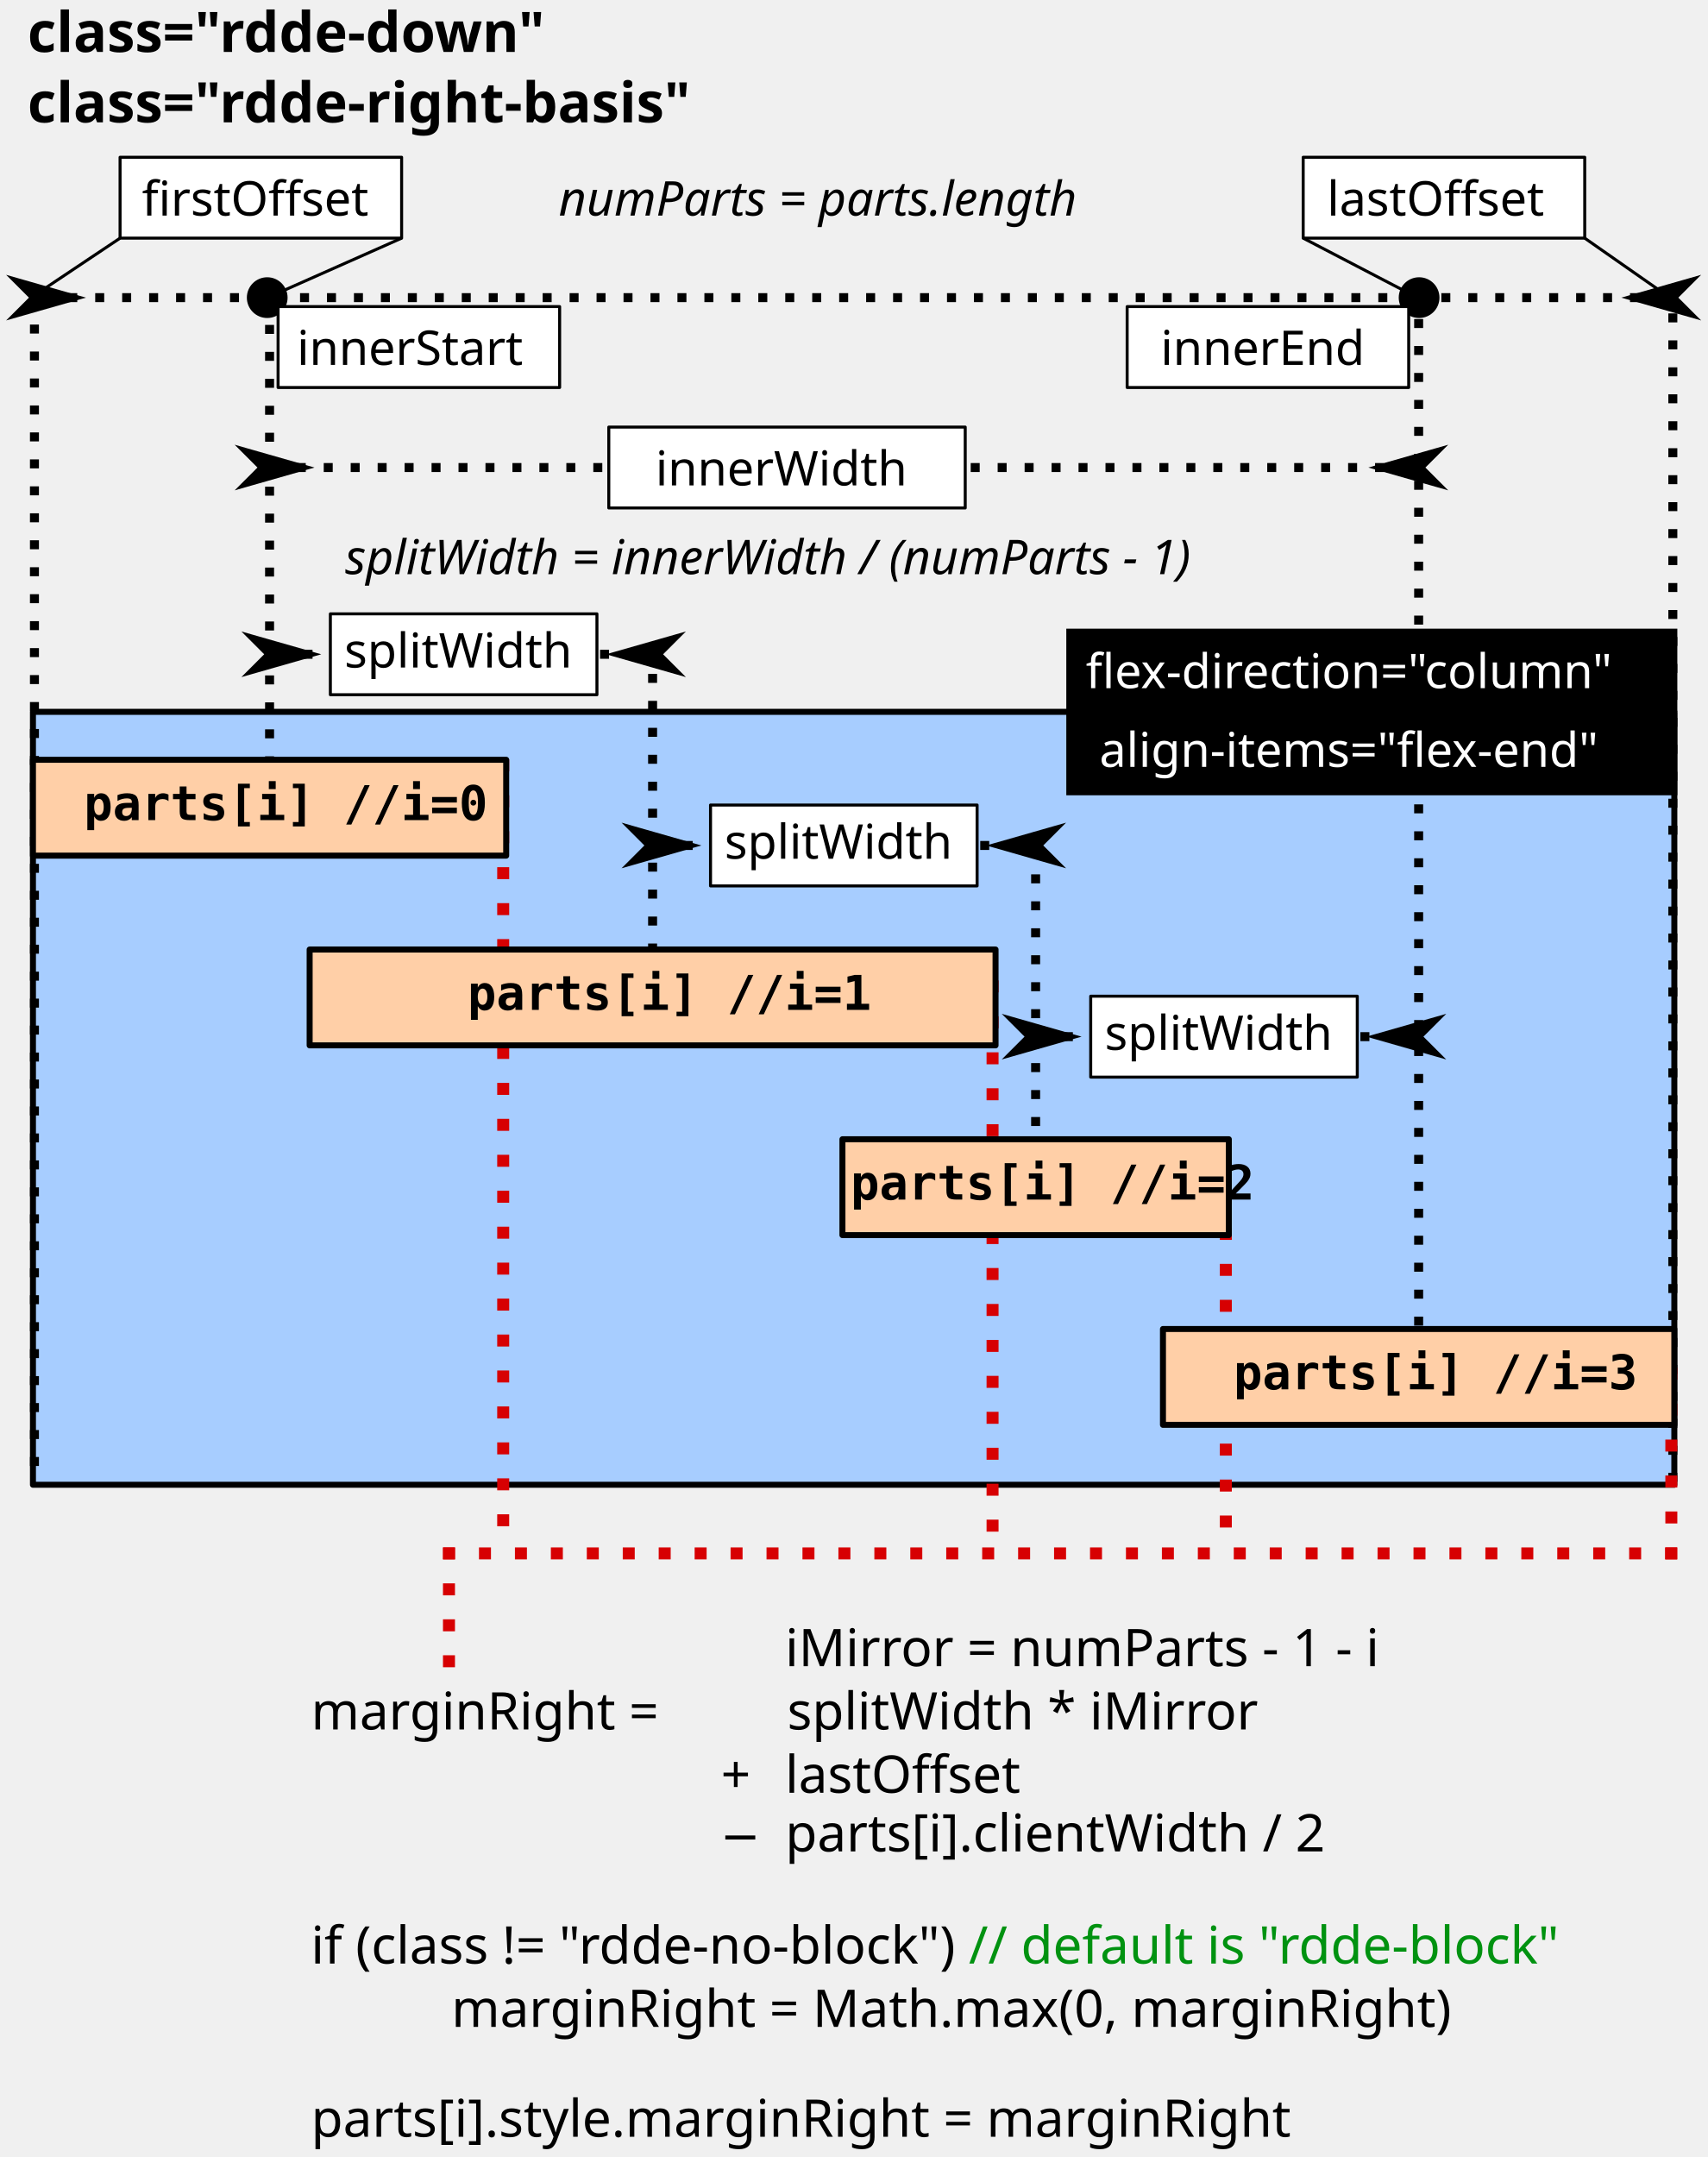
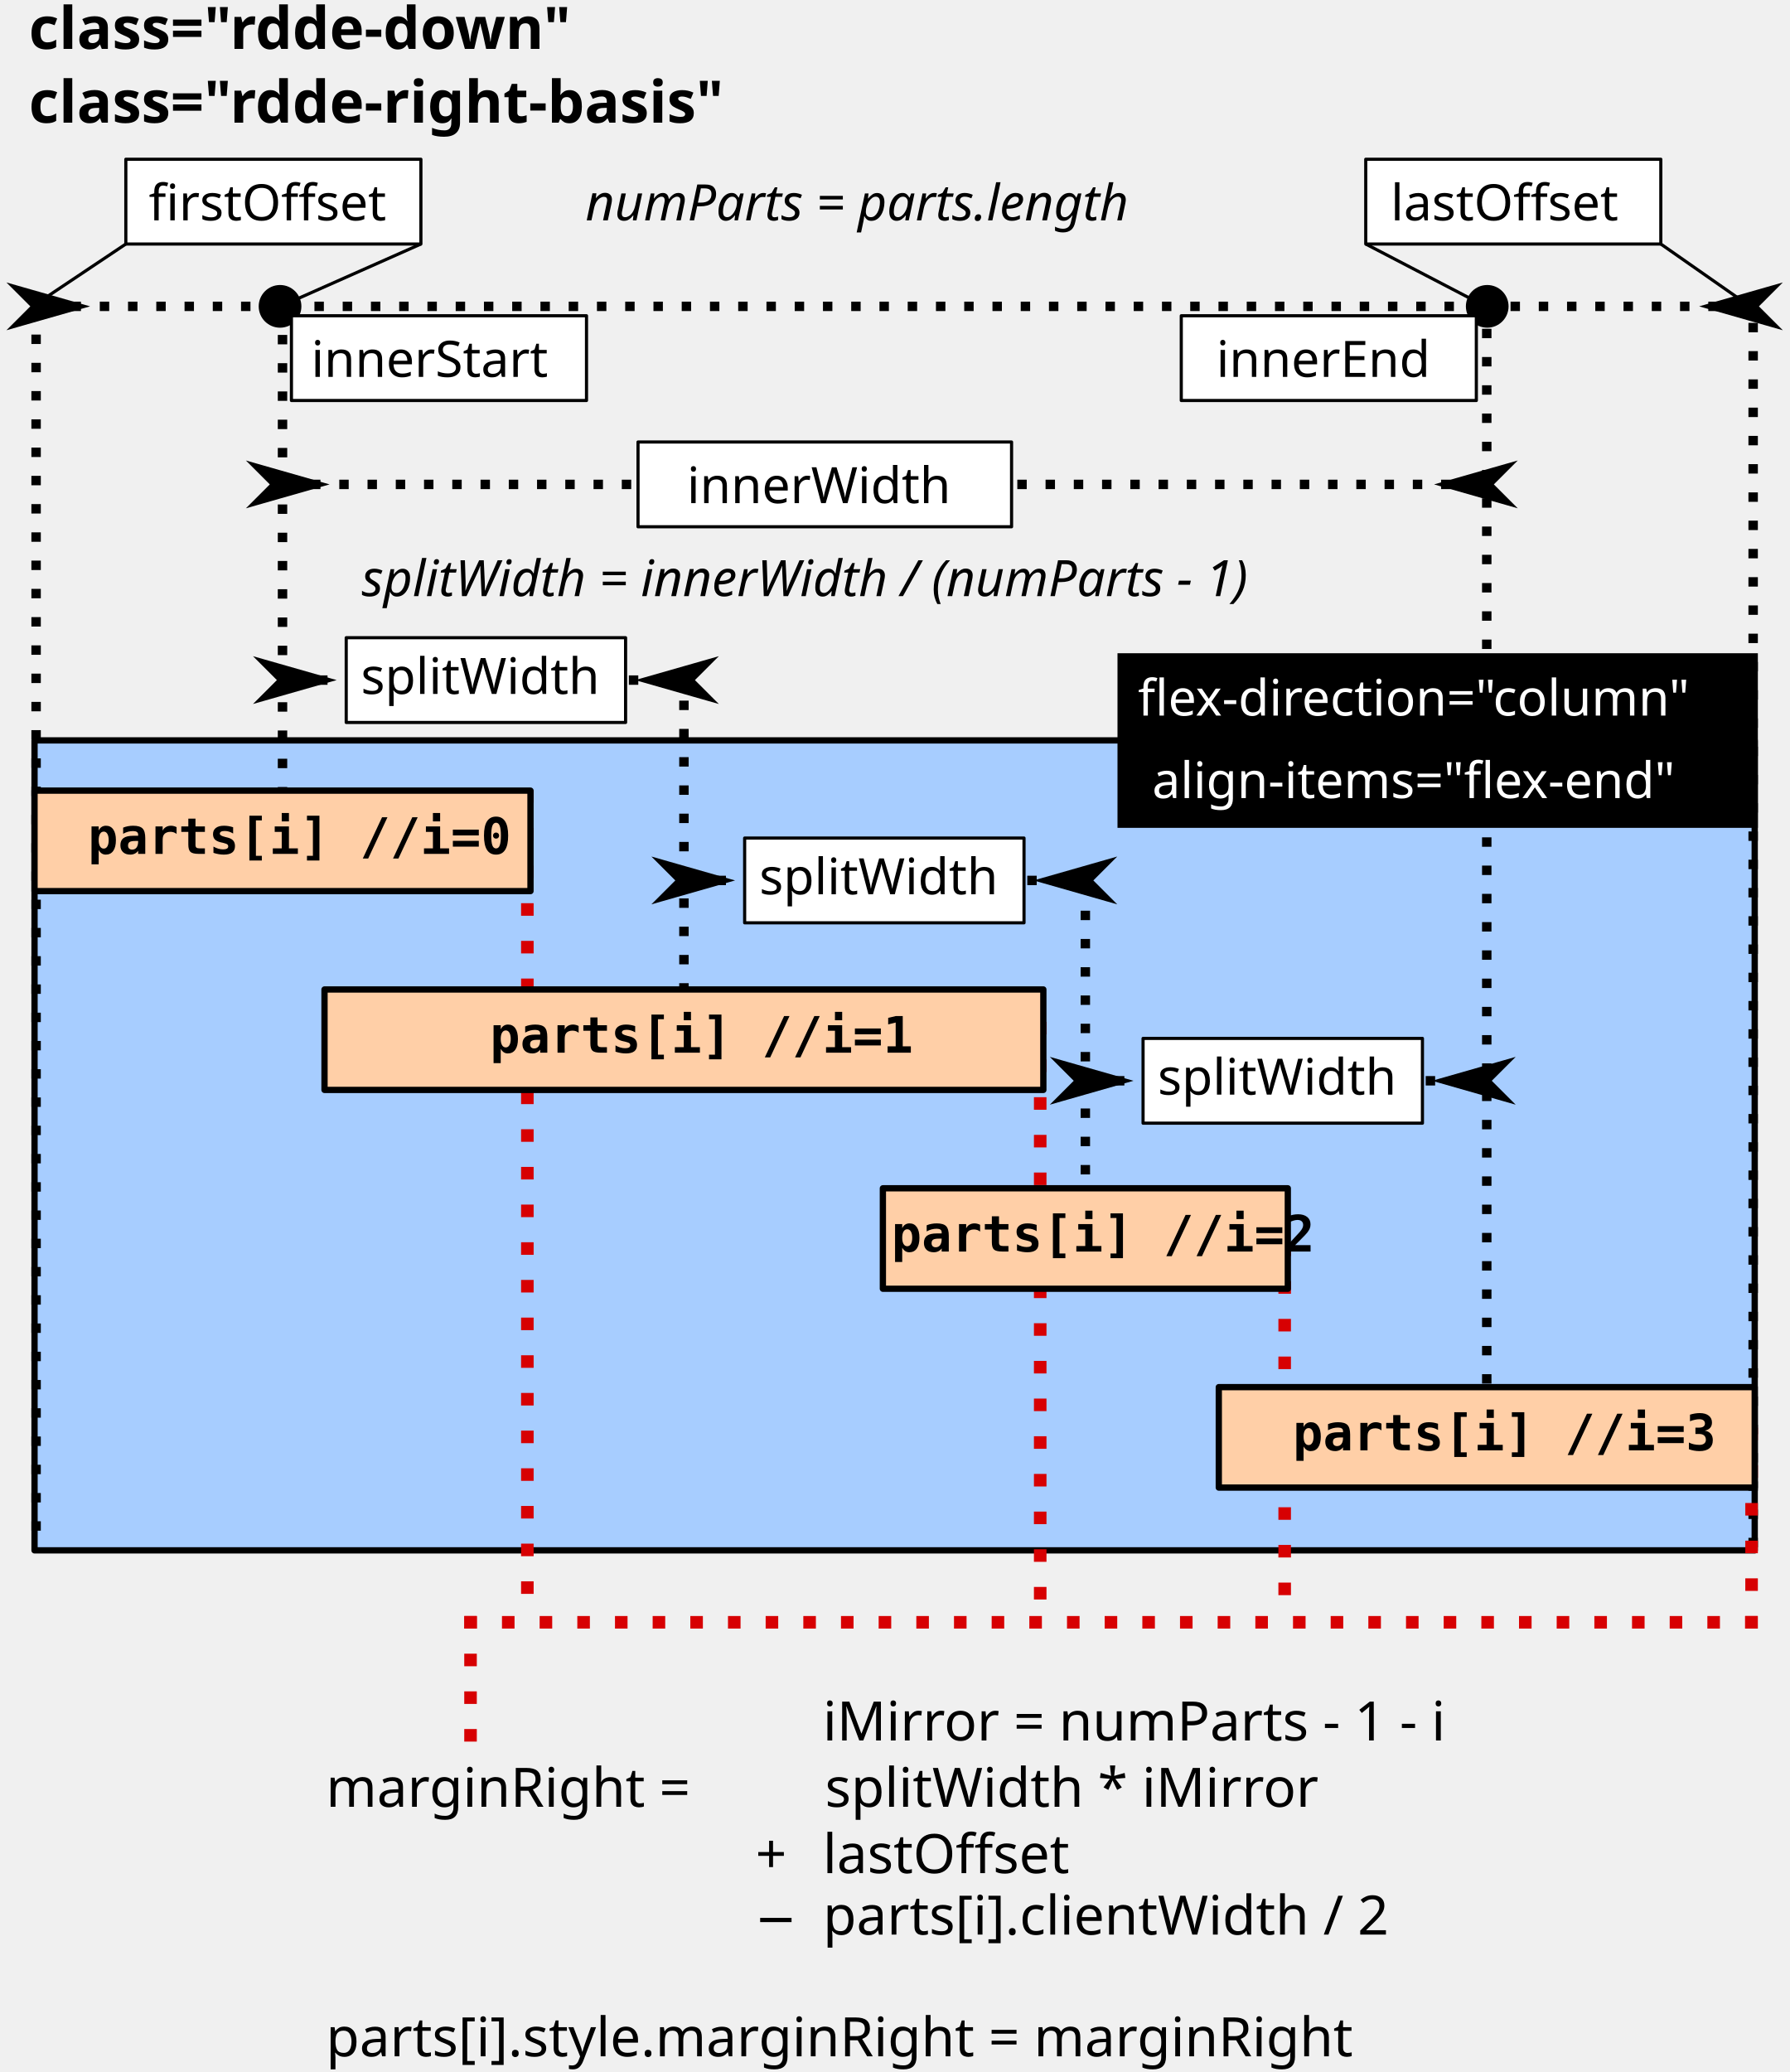
- <svg xmlns="http://www.w3.org/2000/svg" width="570" height="720" viewBox="0 0 570 720" version="1.1" id="svg8">
+ <svg xmlns="http://www.w3.org/2000/svg" width="570" height="660" viewBox="0 0 570 660" version="1.1" id="svg8">
  <defs id="defs2">
    <marker style="overflow:visible" id="marker10768" refX="0" refY="0" orient="auto">
      <path transform="matrix(0.4,0,0,0.4,4,0)" style="fill:#000000;fill-opacity:1;fill-rule:evenodd;stroke:#000000;stroke-width:1pt;stroke-opacity:1" d="M 0,0 5,-5 -12.5,0 5,5 Z" id="path10766" />
    </marker>
    <marker style="overflow:visible" id="marker10668" refX="0" refY="0" orient="auto">
      <path transform="matrix(-0.4,0,0,-0.4,-4,0)" style="fill:#000000;fill-opacity:1;fill-rule:evenodd;stroke:#000000;stroke-width:1pt;stroke-opacity:1" d="M 0,0 5,-5 -12.5,0 5,5 Z" id="path10666" />
    </marker>
    <marker orient="auto" refY="0" refX="0" id="marker9199" style="overflow:visible">
      <path id="path9197" d="m -2.5,-1 c 0,2.76 -2.24,5 -5,5 -2.76,0 -5,-2.24 -5,-5 0,-2.76 2.24,-5 5,-5 2.76,0 5,2.24 5,5 z" style="fill:#000000;fill-opacity:1;fill-rule:evenodd;stroke:#000000;stroke-width:1pt;stroke-opacity:1" transform="matrix(0.4,0,0,0.4,2.96,0.4)" />
    </marker>
    <marker orient="auto" refY="0" refX="0" id="marker9093" style="overflow:visible">
      <path id="path9091" d="M 0,0 5,-5 -12.5,0 5,5 Z" style="fill:#000000;fill-opacity:1;fill-rule:evenodd;stroke:#000000;stroke-width:1pt;stroke-opacity:1" transform="matrix(-0.4,0,0,-0.4,-4,0)" />
    </marker>
    <marker style="overflow:visible" id="marker8258" refX="0" refY="0" orient="auto">
      <path transform="matrix(0.4,0,0,0.4,2.96,0.4)" style="fill:#000000;fill-opacity:1;fill-rule:evenodd;stroke:#000000;stroke-width:1pt;stroke-opacity:1" d="m -2.5,-1 c 0,2.76 -2.24,5 -5,5 -2.76,0 -5,-2.24 -5,-5 0,-2.76 2.24,-5 5,-5 2.76,0 5,2.24 5,5 z" id="path8256" />
    </marker>
    <marker style="overflow:visible" id="marker8176" refX="0" refY="0" orient="auto">
      <path transform="matrix(-0.4,0,0,-0.4,-4,0)" style="fill:#000000;fill-opacity:1;fill-rule:evenodd;stroke:#000000;stroke-width:1pt;stroke-opacity:1" d="M 0,0 5,-5 -12.5,0 5,5 Z" id="path8174" />
    </marker>
    <marker style="overflow:visible" id="marker1215" refX="0" refY="0" orient="auto">
      <path transform="matrix(0.4,0,0,0.4,4,0)" style="fill:#000000;fill-opacity:1;fill-rule:evenodd;stroke:#000000;stroke-width:1pt;stroke-opacity:1" d="M 0,0 5,-5 -12.5,0 5,5 Z" id="path1213" />
    </marker>
    <marker orient="auto" refY="0" refX="0" id="marker1079" style="overflow:visible">
      <path id="path1077" d="M 0,0 5,-5 -12.5,0 5,5 Z" style="fill:#000000;fill-opacity:1;fill-rule:evenodd;stroke:#000000;stroke-width:1pt;stroke-opacity:1" transform="matrix(-0.4,0,0,-0.4,-4,0)" />
    </marker>
  </defs>
-   <g id="layer1" transform="translate(0,-410.8583)">
-     <g id="g2081" transform="translate(-827.0803,1250.881)">
+   <g id="layer1" transform="translate(0,-470.8583)">
+     <g id="g6762" transform="translate(-827.0803,1309.114)">
      <rect style="fill:#a7cdff;fill-opacity:1;stroke:#000000;stroke-width:2;stroke-linecap:round;stroke-linejoin:round;stroke-miterlimit:4;stroke-dasharray:none;stroke-dashoffset:3.994;stroke-opacity:1;paint-order:normal" id="rect9146" width="548" height="258" x="838.08" y="-602.412" rx="0" ry="0" />
      <path style="fill:none;stroke:#000000;stroke-width:3;stroke-linecap:butt;stroke-linejoin:miter;stroke-miterlimit:4;stroke-dasharray:3, 6;stroke-dashoffset:0;stroke-opacity:1" d="m 1385.58,-744.41 v 399.022" id="path9330" />
      <path id="path9148" d="m 1158.459,-512.765 v 186.622" style="fill:none;stroke:#d70002;stroke-width:4;stroke-linecap:butt;stroke-linejoin:miter;stroke-miterlimit:4;stroke-dasharray:4, 8;stroke-dashoffset:0;stroke-opacity:1" />
      <path style="fill:none;stroke:#d70002;stroke-width:4;stroke-linecap:butt;stroke-linejoin:miter;stroke-miterlimit:4;stroke-dasharray:4, 8;stroke-dashoffset:0;stroke-opacity:1" d="m 1236.338,-442.148 v 115.514" id="path9150" />
      <path id="path9152" d="m 1044.959,-624.078 v 122.012" style="fill:none;stroke:#000000;stroke-width:3;stroke-linecap:butt;stroke-linejoin:miter;stroke-miterlimit:4;stroke-dasharray:3, 6;stroke-dashoffset:0;stroke-opacity:1" />
      <path style="fill:none;stroke:#000000;stroke-width:3;stroke-linecap:butt;stroke-linejoin:miter;stroke-miterlimit:4;stroke-dasharray:3, 6;stroke-dashoffset:0;stroke-opacity:1" d="m 1172.838,-557.165 v 119.281" id="path9154" />
      <path style="fill:none;stroke:#000000;stroke-width:3;stroke-linecap:butt;stroke-linejoin:miter;stroke-miterlimit:4;stroke-dasharray:3, 6;stroke-dashoffset:0;stroke-opacity:1" d="m 917.08,-740.572 v 176.66" id="path9168" />
      <path id="path9170" d="m 1300.716,-742.535 v 372.326" style="fill:none;stroke:#000000;stroke-width:3;stroke-linecap:butt;stroke-linejoin:miter;stroke-miterlimit:4;stroke-dasharray:3, 6;stroke-dashoffset:0;stroke-opacity:1" />
      <path id="path9172" d="m 838.58,-740.683 v 395.396" style="fill:none;stroke:#000000;stroke-width:3;stroke-linecap:butt;stroke-linejoin:miter;stroke-miterlimit:4;stroke-dasharray:3, 6;stroke-dashoffset:0;stroke-opacity:1" />
      <path style="fill:none;stroke:#000000;stroke-width:3;stroke-linecap:butt;stroke-linejoin:miter;stroke-miterlimit:4;stroke-dasharray:3, 6;stroke-dashoffset:0;stroke-opacity:1;marker-start:url(#marker1079);marker-end:url(#marker1215)" d="M 928.419,-621.624 H 1035.332" id="path9196" />
      <rect y="-635.124" x="937.375" height="27" width="89" id="rect9198" style="fill:#ffffff;fill-opacity:1;stroke:#000000;stroke-width:1;stroke-linecap:butt;stroke-linejoin:round;stroke-miterlimit:4;stroke-dasharray:none;stroke-dashoffset:0;stroke-opacity:1;paint-order:normal" />
      <text xml:space="preserve" style="font-style:normal;font-variant:normal;font-weight:normal;font-stretch:normal;font-size:16px;line-height:1.25;font-family:sans-serif;-inkscape-font-specification:sans-serif;letter-spacing:0px;word-spacing:0px;fill:#000000;fill-opacity:1;stroke:none" x="942.051" y="-617.21" id="text9202">
        <tspan id="tspan9200" x="942.051" y="-617.21">splitWidth</tspan>
      </text>
      <path style="fill:none;stroke:#d70002;stroke-width:4;stroke-linecap:butt;stroke-linejoin:miter;stroke-miterlimit:4;stroke-dasharray:4, 8;stroke-dashoffset:0;stroke-opacity:1" d="M 995.08,-586.557 V -323.395" id="path9204" />
      <rect style="fill:#ffcfa7;fill-opacity:1;stroke:#000000;stroke-width:2;stroke-linecap:round;stroke-linejoin:round;stroke-miterlimit:4;stroke-dasharray:none;stroke-dashoffset:3.994;stroke-opacity:1;paint-order:normal" id="rect9206" width="158" height="32" x="838.08" y="-586.412" rx="0" ry="0" />
      <text xml:space="preserve" style="font-style:normal;font-variant:normal;font-weight:bold;font-stretch:normal;font-size:16px;line-height:1.25;font-family:Consolas;-inkscape-font-specification:'Consolas Bold';letter-spacing:0px;word-spacing:0px;fill:#000000;fill-opacity:1;stroke:none" x="855.065" y="-566.267" id="text9210">
        <tspan id="tspan9208" x="855.065" y="-566.267">parts[i] //i=0</tspan>
      </text>
      <rect style="fill:#ffcfa7;fill-opacity:1;stroke:#000000;stroke-width:2;stroke-linecap:round;stroke-linejoin:round;stroke-miterlimit:4;stroke-dasharray:none;stroke-dashoffset:3.994;stroke-opacity:1;paint-order:normal" id="rect9212" width="229" height="32" x="930.459" y="-523.078" />
      <path id="path9214" d="m 1385.08,-383.5 v 64.324" style="fill:none;stroke:#d70002;stroke-width:4;stroke-linecap:butt;stroke-linejoin:miter;stroke-miterlimit:4;stroke-dasharray:4, 8;stroke-dashoffset:0;stroke-opacity:1" />
      <rect y="-396.412" x="1215.352" height="32" width="170.728" id="rect9216" style="fill:#ffcfa7;fill-opacity:1;stroke:#000000;stroke-width:2;stroke-linecap:round;stroke-linejoin:round;stroke-miterlimit:4;stroke-dasharray:none;stroke-dashoffset:3.994;stroke-opacity:1;paint-order:normal" />
      <text id="text9220" y="-502.934" x="983.143" style="font-style:normal;font-variant:normal;font-weight:bold;font-stretch:normal;font-size:16px;line-height:1.25;font-family:Consolas;-inkscape-font-specification:'Consolas Bold';letter-spacing:0px;word-spacing:0px;fill:#000000;fill-opacity:1;stroke:none" xml:space="preserve">
        <tspan y="-502.934" x="983.143" id="tspan9218">parts[i] //i=1</tspan>
      </text>
      <rect y="-459.745" x="1108.338" height="32" width="129" id="rect9222" style="fill:#ffcfa7;fill-opacity:1;stroke:#000000;stroke-width:2;stroke-linecap:round;stroke-linejoin:round;stroke-miterlimit:4;stroke-dasharray:none;stroke-dashoffset:3.994;stroke-opacity:1;paint-order:normal" />
      <text xml:space="preserve" style="font-style:normal;font-variant:normal;font-weight:bold;font-stretch:normal;font-size:16px;line-height:1.25;font-family:Consolas;-inkscape-font-specification:'Consolas Bold';letter-spacing:0px;word-spacing:0px;fill:#000000;fill-opacity:1;stroke:none" x="1111.045" y="-439.6" id="text9226">
        <tspan id="tspan9224" x="1111.045" y="-439.6">parts[i] //i=2</tspan>
      </text>
      <text id="text9230" y="-376.267" x="1238.908" style="font-style:normal;font-variant:normal;font-weight:bold;font-stretch:normal;font-size:16px;line-height:1.25;font-family:Consolas;-inkscape-font-specification:'Consolas Bold';letter-spacing:0px;word-spacing:0px;fill:#000000;fill-opacity:1;stroke:none" xml:space="preserve">
        <tspan y="-376.267" x="1238.908" id="tspan9228">parts[i] //i=3</tspan>
      </text>
      <g transform="translate(514.0666,-1060.402)" id="g9242">
        <path style="fill:none;stroke:#000000;stroke-width:3;stroke-linecap:butt;stroke-linejoin:miter;stroke-miterlimit:4;stroke-dasharray:3, 6;stroke-dashoffset:0;stroke-opacity:1;marker-start:url(#marker1079);marker-end:url(#marker1215)" d="M 541.278,502.594 H 648.191" id="path9232" />
        <g id="g9240" transform="translate(-157.5478,-205.0773)">
          <rect style="fill:#ffffff;fill-opacity:1;stroke:#000000;stroke-width:1;stroke-linecap:butt;stroke-linejoin:round;stroke-miterlimit:4;stroke-dasharray:none;stroke-dashoffset:0;stroke-opacity:1;paint-order:normal" id="rect9234" width="89" height="27" x="707.782" y="694.171" />
          <text id="text9238" y="712.085" x="712.458" style="font-style:normal;font-variant:normal;font-weight:normal;font-stretch:normal;font-size:16px;line-height:1.25;font-family:sans-serif;-inkscape-font-specification:sans-serif;letter-spacing:0px;word-spacing:0px;fill:#000000;fill-opacity:1;stroke:none" xml:space="preserve">
            <tspan y="712.085" x="712.458" id="tspan9236">splitWidth</tspan>
          </text>
        </g>
      </g>
      <g id="g9254" transform="translate(640.9923,-996.5855)">
        <path id="path9244" d="M 541.278,502.594 H 648.191" style="fill:none;stroke:#000000;stroke-width:3;stroke-linecap:butt;stroke-linejoin:miter;stroke-miterlimit:4;stroke-dasharray:3, 6;stroke-dashoffset:0;stroke-opacity:1;marker-start:url(#marker1079);marker-end:url(#marker1215)" />
        <g transform="translate(-157.5478,-205.0773)" id="g9252">
          <rect y="694.171" x="707.782" height="27" width="89" id="rect9246" style="fill:#ffffff;fill-opacity:1;stroke:#000000;stroke-width:1;stroke-linecap:butt;stroke-linejoin:round;stroke-miterlimit:4;stroke-dasharray:none;stroke-dashoffset:0;stroke-opacity:1;paint-order:normal" />
          <text xml:space="preserve" style="font-style:normal;font-variant:normal;font-weight:normal;font-stretch:normal;font-size:16px;line-height:1.25;font-family:sans-serif;-inkscape-font-specification:sans-serif;letter-spacing:0px;word-spacing:0px;fill:#000000;fill-opacity:1;stroke:none" x="712.458" y="712.085" id="text9250">
            <tspan id="tspan9248" x="712.458" y="712.085">splitWidth</tspan>
          </text>
        </g>
      </g>
      <path style="fill:none;stroke:#d70002;stroke-width:4;stroke-linecap:butt;stroke-linejoin:miter;stroke-miterlimit:4;stroke-dasharray:4, 8;stroke-dashoffset:0;stroke-opacity:1" d="M 974.996,-321.502 H 1387.08" id="path9260" />
      <path style="fill:none;stroke:#d70002;stroke-width:4;stroke-linecap:butt;stroke-linejoin:miter;stroke-miterlimit:4;stroke-dasharray:4, 8;stroke-dashoffset:0;stroke-opacity:1" d="m 976.977,-323.502 v 46.183" id="path9262" />
      <rect ry="0" rx="0" y="-602.343" x="1183.08" height="27.782" width="204" id="rect9316" style="fill:#000000;fill-opacity:1;stroke:none;stroke-width:2;stroke-linecap:round;stroke-linejoin:round;stroke-miterlimit:4;stroke-dasharray:none;stroke-dashoffset:3.994;stroke-opacity:1;paint-order:normal" />
      <text xml:space="preserve" style="font-style:normal;font-variant:normal;font-weight:normal;font-stretch:normal;font-size:16px;line-height:1.25;font-family:sans-serif;-inkscape-font-specification:sans-serif;letter-spacing:0px;word-spacing:0px;fill:#ffffff;fill-opacity:1;stroke:none" x="1194.127" y="-584.038" id="text9320">
        <tspan id="tspan9318" x="1194.127" y="-584.038">align-items="flex-end"</tspan>
      </text>
      <rect style="fill:#000000;fill-opacity:1;stroke:none;stroke-width:2;stroke-linecap:round;stroke-linejoin:round;stroke-miterlimit:4;stroke-dasharray:none;stroke-dashoffset:3.994;stroke-opacity:1;paint-order:normal" id="rect9322" width="204" height="27.782" x="1183.08" y="-630.176" rx="0" ry="0" />
      <text id="text9326" y="-610.32" x="1189.596" style="font-style:normal;font-variant:normal;font-weight:normal;font-stretch:normal;font-size:16px;line-height:1.25;font-family:sans-serif;-inkscape-font-specification:sans-serif;letter-spacing:0px;word-spacing:0px;fill:#ffffff;fill-opacity:1;stroke:none" xml:space="preserve">
        <tspan y="-610.32" x="1189.596" id="tspan9324">flex-direction="column"</tspan>
      </text>
      <path style="fill:none;stroke:#000000;stroke-width:3;stroke-linecap:butt;stroke-linejoin:miter;stroke-miterlimit:4;stroke-dasharray:3, 6;stroke-dashoffset:0;stroke-opacity:1;marker-start:url(#marker10668);marker-end:url(#marker10768)" d="M 926.165,-683.959 H 1289.842" id="path10594" />
      <g id="g10602" transform="translate(720.2163,-1202)">
        <rect style="fill:#ffffff;fill-opacity:1;stroke:#000000;stroke-width:1;stroke-linecap:butt;stroke-linejoin:round;stroke-miterlimit:4;stroke-dasharray:none;stroke-dashoffset:0;stroke-opacity:1;paint-order:normal" id="rect10596" width="119" height="27" x="310.118" y="504.541" />
        <text xml:space="preserve" style="font-style:normal;font-variant:normal;font-weight:normal;font-stretch:normal;font-size:16px;line-height:1.25;font-family:sans-serif;-inkscape-font-specification:sans-serif;letter-spacing:0px;word-spacing:0px;fill:#000000;fill-opacity:1;stroke:none" x="325.708" y="524.005" id="text10600">
          <tspan id="tspan10598" x="325.708" y="524.005">innerWidth</tspan>
        </text>
      </g>
      <path style="fill:none;stroke:#000000;stroke-width:3;stroke-linecap:butt;stroke-linejoin:miter;stroke-miterlimit:4;stroke-dasharray:3, 6;stroke-dashoffset:0;stroke-opacity:1;marker-start:url(#marker8176);marker-end:url(#marker8258);paint-order:normal" d="m 849.87,-740.673 h 66.545" id="path10604" />
      <g id="g10612" transform="translate(743.4294,-1105.218)">
        <rect y="367.54" x="176.493" height="27" width="94" id="rect10606" style="fill:#ffffff;fill-opacity:1;stroke:#000000;stroke-width:1;stroke-linecap:butt;stroke-linejoin:round;stroke-miterlimit:4;stroke-dasharray:none;stroke-dashoffset:0;stroke-opacity:1;paint-order:normal" />
        <text id="text10610" y="387.005" x="182.778" style="font-style:normal;font-variant:normal;font-weight:normal;font-stretch:normal;font-size:16px;line-height:1.25;font-family:sans-serif;-inkscape-font-specification:sans-serif;letter-spacing:0px;word-spacing:0px;fill:#000000;fill-opacity:1;stroke:none" xml:space="preserve">
          <tspan y="387.005" x="182.778" id="tspan10608">innerStart</tspan>
        </text>
      </g>
      <text id="text10616" y="-648.378" x="942.325" style="font-style:italic;font-variant:normal;font-weight:normal;font-stretch:normal;font-size:16px;line-height:1.25;font-family:sans-serif;-inkscape-font-specification:'sans-serif Italic';letter-spacing:0px;word-spacing:0px;fill:#000000;fill-opacity:1;stroke:none" xml:space="preserve">
        <tspan y="-648.378" x="942.325" id="tspan10614">splitWidth = innerWidth / (numParts - 1)</tspan>
      </text>
      <text id="text10620" y="-799.177" x="836.278" style="font-style:normal;font-variant:normal;font-weight:bold;font-stretch:normal;font-size:18.667px;line-height:1.25;font-family:sans-serif;-inkscape-font-specification:'sans-serif Bold';letter-spacing:0px;word-spacing:0px;fill:#000000;fill-opacity:1;stroke:none" xml:space="preserve">
        <tspan y="-799.177" x="836.278" id="tspan10618">class="rdde-right-basis"</tspan>
      </text>
      <text xml:space="preserve" style="font-style:normal;font-variant:normal;font-weight:bold;font-stretch:normal;font-size:18.667px;line-height:1.25;font-family:sans-serif;-inkscape-font-specification:'sans-serif Bold';letter-spacing:0px;word-spacing:0px;fill:#000000;fill-opacity:1;stroke:none" x="836.278" y="-822.682" id="text10624">
        <tspan id="tspan10622" x="836.278" y="-822.682">class="rdde-down"</tspan>
      </text>
      <text id="text10628" y="-768.064" x="1013.6" style="font-style:italic;font-variant:normal;font-weight:normal;font-stretch:normal;font-size:16px;line-height:1.25;font-family:sans-serif;-inkscape-font-specification:'sans-serif Italic';letter-spacing:0px;word-spacing:0px;fill:#000000;fill-opacity:1;stroke:none" xml:space="preserve">
        <tspan y="-768.064" x="1013.6" id="tspan10626">numParts = parts.length</tspan>
      </text>
      <path id="path10630" d="m 1374.29,-740.673 h -73.543" style="fill:none;stroke:#000000;stroke-width:3;stroke-linecap:butt;stroke-linejoin:miter;stroke-miterlimit:4;stroke-dasharray:3, 6;stroke-dashoffset:0;stroke-opacity:1;marker-start:url(#marker9093);marker-end:url(#marker9199);paint-order:normal" />
      <path id="path10632" d="M 918.252,-740.673 H 1301.935" style="fill:none;stroke:#000000;stroke-width:3;stroke-linecap:butt;stroke-linejoin:miter;stroke-miterlimit:4;stroke-dasharray:3, 6;stroke-dashoffset:0;stroke-opacity:1;paint-order:normal" />
      <g id="g10640" transform="translate(741.9598,-1179.351)">
        <rect y="441.673" x="461.437" height="27" width="94" id="rect10634" style="fill:#ffffff;fill-opacity:1;stroke:#000000;stroke-width:1;stroke-linecap:butt;stroke-linejoin:round;stroke-miterlimit:4;stroke-dasharray:none;stroke-dashoffset:0;stroke-opacity:1;paint-order:normal" />
        <text xml:space="preserve" style="font-style:normal;font-variant:normal;font-weight:normal;font-stretch:normal;font-size:16px;line-height:1.25;font-family:sans-serif;-inkscape-font-specification:sans-serif;letter-spacing:0px;word-spacing:0px;fill:#000000;fill-opacity:1;stroke:none" x="472.597" y="461.138" id="text10638">
          <tspan id="tspan10636" x="472.597" y="461.138">innerEnd</tspan>
        </text>
      </g>
      <rect y="-787.529" x="867.166" height="27" width="94" id="rect10642" style="fill:#ffffff;fill-opacity:1;stroke:#000000;stroke-width:1;stroke-linecap:butt;stroke-linejoin:round;stroke-miterlimit:4;stroke-dasharray:none;stroke-dashoffset:0;stroke-opacity:1;paint-order:normal" />
      <text id="text10646" y="-768.064" x="874.475" style="font-style:normal;font-variant:normal;font-weight:normal;font-stretch:normal;font-size:16px;line-height:1.25;font-family:sans-serif;-inkscape-font-specification:sans-serif;letter-spacing:0px;word-spacing:0px;fill:#000000;fill-opacity:1;stroke:none" xml:space="preserve">
        <tspan y="-768.064" x="874.475" id="tspan10644">firstOffset</tspan>
      </text>
      <rect style="fill:#ffffff;fill-opacity:1;stroke:#000000;stroke-width:1;stroke-linecap:butt;stroke-linejoin:round;stroke-miterlimit:4;stroke-dasharray:none;stroke-dashoffset:0;stroke-opacity:1;paint-order:normal" id="rect10648" width="94" height="27" x="1262.166" y="-787.529" />
      <text xml:space="preserve" style="font-style:normal;font-variant:normal;font-weight:normal;font-stretch:normal;font-size:16px;line-height:1.25;font-family:sans-serif;-inkscape-font-specification:sans-serif;letter-spacing:0px;word-spacing:0px;fill:#000000;fill-opacity:1;stroke:none" x="1270.123" y="-768.064" id="text10652">
        <tspan id="tspan10650" x="1270.123" y="-768.064">lastOffset</tspan>
      </text>
      <path style="fill:none;stroke:#000000;stroke-width:1px;stroke-linecap:butt;stroke-linejoin:miter;stroke-opacity:1" d="m 838.166,-741.142 29,-19.387" id="path10658" />
      <path style="fill:none;stroke:#000000;stroke-width:1px;stroke-linecap:butt;stroke-linejoin:miter;stroke-opacity:1" d="m 916.416,-740.673 44.751,-19.856" id="path10660" />
      <path style="fill:none;stroke:#000000;stroke-width:1px;stroke-linecap:butt;stroke-linejoin:miter;stroke-opacity:1" d="m 1300.303,-740.673 -38.136,-19.855" id="path10662" />
      <path style="fill:none;stroke:#000000;stroke-width:1px;stroke-linecap:butt;stroke-linejoin:miter;stroke-opacity:1" d="m 1385.166,-740.267 -29,-20.262" id="path10664" />
-       <g transform="translate(11.95183,-1202)" id="g11138">
-         <text id="text9266" y="960.397" x="1077.256" style="font-style:normal;font-variant:normal;font-weight:normal;font-stretch:normal;font-size:17.333px;line-height:1.25;font-family:sans-serif;-inkscape-font-specification:sans-serif;letter-spacing:0px;word-spacing:0px;fill:#000000;fill-opacity:1;stroke:none" xml:space="preserve">
-           <tspan y="960.397" x="1077.256" id="tspan9264">lastOffset</tspan>
-         </text>
-         <text xml:space="preserve" style="font-style:normal;font-variant:normal;font-weight:normal;font-stretch:normal;font-size:17.333px;line-height:1.25;font-family:sans-serif;-inkscape-font-specification:sans-serif;letter-spacing:0px;word-spacing:0px;fill:#000000;fill-opacity:1;stroke:none" x="1055.829" y="960.397" id="text9270">
-           <tspan id="tspan9268" x="1055.829" y="960.397">+</tspan>
-         </text>
-         <text xml:space="preserve" style="font-style:normal;font-variant:normal;font-weight:normal;font-stretch:normal;font-size:17.333px;line-height:1.25;font-family:sans-serif;-inkscape-font-specification:sans-serif;letter-spacing:0px;word-spacing:0px;fill:#000000;fill-opacity:1;stroke:none" x="1077.95" y="939.267" id="text9276">
-           <tspan id="tspan9274" x="1077.95" y="939.267">splitWidth * iMirror</tspan>
-         </text>
-         <text xml:space="preserve" style="font-style:normal;font-variant:normal;font-weight:normal;font-stretch:normal;font-size:17.333px;line-height:1.25;font-family:sans-serif;-inkscape-font-specification:sans-serif;letter-spacing:0px;word-spacing:0px;fill:#000000;fill-opacity:1;stroke:none" x="918.994" y="939.267" id="text9280">
-           <tspan id="tspan9278" x="918.994" y="939.267">marginRight =</tspan>
-         </text>
-         <text id="text9286" y="979.973" x="1077.315" style="font-style:normal;font-variant:normal;font-weight:normal;font-stretch:normal;font-size:17.333px;line-height:1.25;font-family:sans-serif;-inkscape-font-specification:sans-serif;letter-spacing:0px;word-spacing:0px;fill:#000000;fill-opacity:1;stroke:none" xml:space="preserve">
-           <tspan y="979.973" x="1077.315" id="tspan9284">parts[i].clientWidth / 2</tspan>
-         </text>
-         <text transform="scale(1.542213,0.6484188)" id="text9290" y="1511.327" x="684.505" style="font-style:normal;font-variant:normal;font-weight:normal;font-stretch:normal;font-size:26.732px;line-height:1.25;font-family:sans-serif;-inkscape-font-specification:sans-serif;letter-spacing:0px;word-spacing:0px;fill:#000000;fill-opacity:1;stroke:none;stroke-width:1" xml:space="preserve">
-           <tspan style="stroke-width:1" y="1511.327" x="684.505" id="tspan9288">-</tspan>
-         </text>
-         <text id="text10929" y="918.137" x="1077.256" style="font-style:normal;font-variant:normal;font-weight:normal;font-stretch:normal;font-size:17.333px;line-height:1.25;font-family:sans-serif;-inkscape-font-specification:sans-serif;letter-spacing:0px;word-spacing:0px;fill:#000000;fill-opacity:1;stroke:none" xml:space="preserve">
-           <tspan y="918.137" x="1077.256" id="tspan10927">iMirror = numParts - 1 - i</tspan>
-         </text>
-         <text id="text1116" y="1075.213" x="918.994" style="font-style:normal;font-variant:normal;font-weight:normal;font-stretch:normal;font-size:17.333px;line-height:1.25;font-family:sans-serif;-inkscape-font-specification:sans-serif;letter-spacing:0px;word-spacing:0px;fill:#000000;fill-opacity:1;stroke:none" xml:space="preserve">
-           <tspan y="1075.213" x="918.994" id="tspan1114">parts[i].style.marginRight = marginRight</tspan>
-         </text>
-         <text id="text10960" y="1017.406" x="918.935" style="font-style:normal;font-variant:normal;font-weight:normal;font-stretch:normal;font-size:17.333px;line-height:1.25;font-family:sans-serif;-inkscape-font-specification:sans-serif;letter-spacing:0px;word-spacing:0px;fill:#000000;fill-opacity:1;stroke:none" xml:space="preserve">
-           <tspan y="1017.406" x="918.935" id="tspan10958">if (class != "rdde-no-block") <tspan style="fill:#009210;fill-opacity:1" id="tspan11113">// default is "rdde-block"</tspan>
-           </tspan>
-         </text>
-         <text xml:space="preserve" style="font-style:normal;font-variant:normal;font-weight:normal;font-stretch:normal;font-size:17.333px;line-height:1.25;font-family:sans-serif;-inkscape-font-specification:sans-serif;letter-spacing:0px;word-spacing:0px;fill:#000000;fill-opacity:1;stroke:none" x="965.846" y="1038.536" id="text10964">
-           <tspan id="tspan10962" x="965.846" y="1038.536">marginRight = Math.max(0, marginRight)</tspan>
-         </text>
-       </g>
+       <text xml:space="preserve" style="font-style:normal;font-variant:normal;font-weight:normal;font-stretch:normal;font-size:17.333px;line-height:1.25;font-family:sans-serif;-inkscape-font-specification:sans-serif;letter-spacing:0px;word-spacing:0px;fill:#000000;fill-opacity:1;stroke:none" x="1089.208" y="-241.603" id="text9266">
+         <tspan id="tspan9264" x="1089.208" y="-241.603">lastOffset</tspan>
+       </text>
+       <text id="text9270" y="-241.603" x="1067.781" style="font-style:normal;font-variant:normal;font-weight:normal;font-stretch:normal;font-size:17.333px;line-height:1.25;font-family:sans-serif;-inkscape-font-specification:sans-serif;letter-spacing:0px;word-spacing:0px;fill:#000000;fill-opacity:1;stroke:none" xml:space="preserve">
+         <tspan y="-241.603" x="1067.781" id="tspan9268">+</tspan>
+       </text>
+       <text id="text9276" y="-262.733" x="1089.902" style="font-style:normal;font-variant:normal;font-weight:normal;font-stretch:normal;font-size:17.333px;line-height:1.25;font-family:sans-serif;-inkscape-font-specification:sans-serif;letter-spacing:0px;word-spacing:0px;fill:#000000;fill-opacity:1;stroke:none" xml:space="preserve">
+         <tspan y="-262.733" x="1089.902" id="tspan9274">splitWidth * iMirror</tspan>
+       </text>
+       <text id="text9280" y="-262.733" x="930.946" style="font-style:normal;font-variant:normal;font-weight:normal;font-stretch:normal;font-size:17.333px;line-height:1.25;font-family:sans-serif;-inkscape-font-specification:sans-serif;letter-spacing:0px;word-spacing:0px;fill:#000000;fill-opacity:1;stroke:none" xml:space="preserve">
+         <tspan y="-262.733" x="930.946" id="tspan9278">marginRight =</tspan>
+       </text>
+       <text xml:space="preserve" style="font-style:normal;font-variant:normal;font-weight:normal;font-stretch:normal;font-size:17.333px;line-height:1.25;font-family:sans-serif;-inkscape-font-specification:sans-serif;letter-spacing:0px;word-spacing:0px;fill:#000000;fill-opacity:1;stroke:none" x="1089.267" y="-222.027" id="text9286">
+         <tspan id="tspan9284" x="1089.267" y="-222.027">parts[i].clientWidth / 2</tspan>
+       </text>
+       <text xml:space="preserve" style="font-style:normal;font-variant:normal;font-weight:normal;font-stretch:normal;font-size:26.732px;line-height:1.25;font-family:sans-serif;-inkscape-font-specification:sans-serif;letter-spacing:0px;word-spacing:0px;fill:#000000;fill-opacity:1;stroke:none;stroke-width:1" x="692.255" y="-342.414" id="text9290" transform="scale(1.542213,0.6484188)">
+         <tspan id="tspan9288" x="692.255" y="-342.414" style="stroke-width:1">-</tspan>
+       </text>
+       <text xml:space="preserve" style="font-style:normal;font-variant:normal;font-weight:normal;font-stretch:normal;font-size:17.333px;line-height:1.25;font-family:sans-serif;-inkscape-font-specification:sans-serif;letter-spacing:0px;word-spacing:0px;fill:#000000;fill-opacity:1;stroke:none" x="1089.208" y="-283.863" id="text10929">
+         <tspan id="tspan10927" x="1089.208" y="-283.863">iMirror = numParts - 1 - i</tspan>
+       </text>
+       <text xml:space="preserve" style="font-style:normal;font-variant:normal;font-weight:normal;font-stretch:normal;font-size:17.333px;line-height:1.25;font-family:sans-serif;-inkscape-font-specification:sans-serif;letter-spacing:0px;word-spacing:0px;fill:#000000;fill-opacity:1;stroke:none" x="930.946" y="-183.253" id="text1116">
+         <tspan id="tspan1114" x="930.946" y="-183.253">parts[i].style.marginRight = marginRight</tspan>
+       </text>
    </g>
  </g>
</svg>
